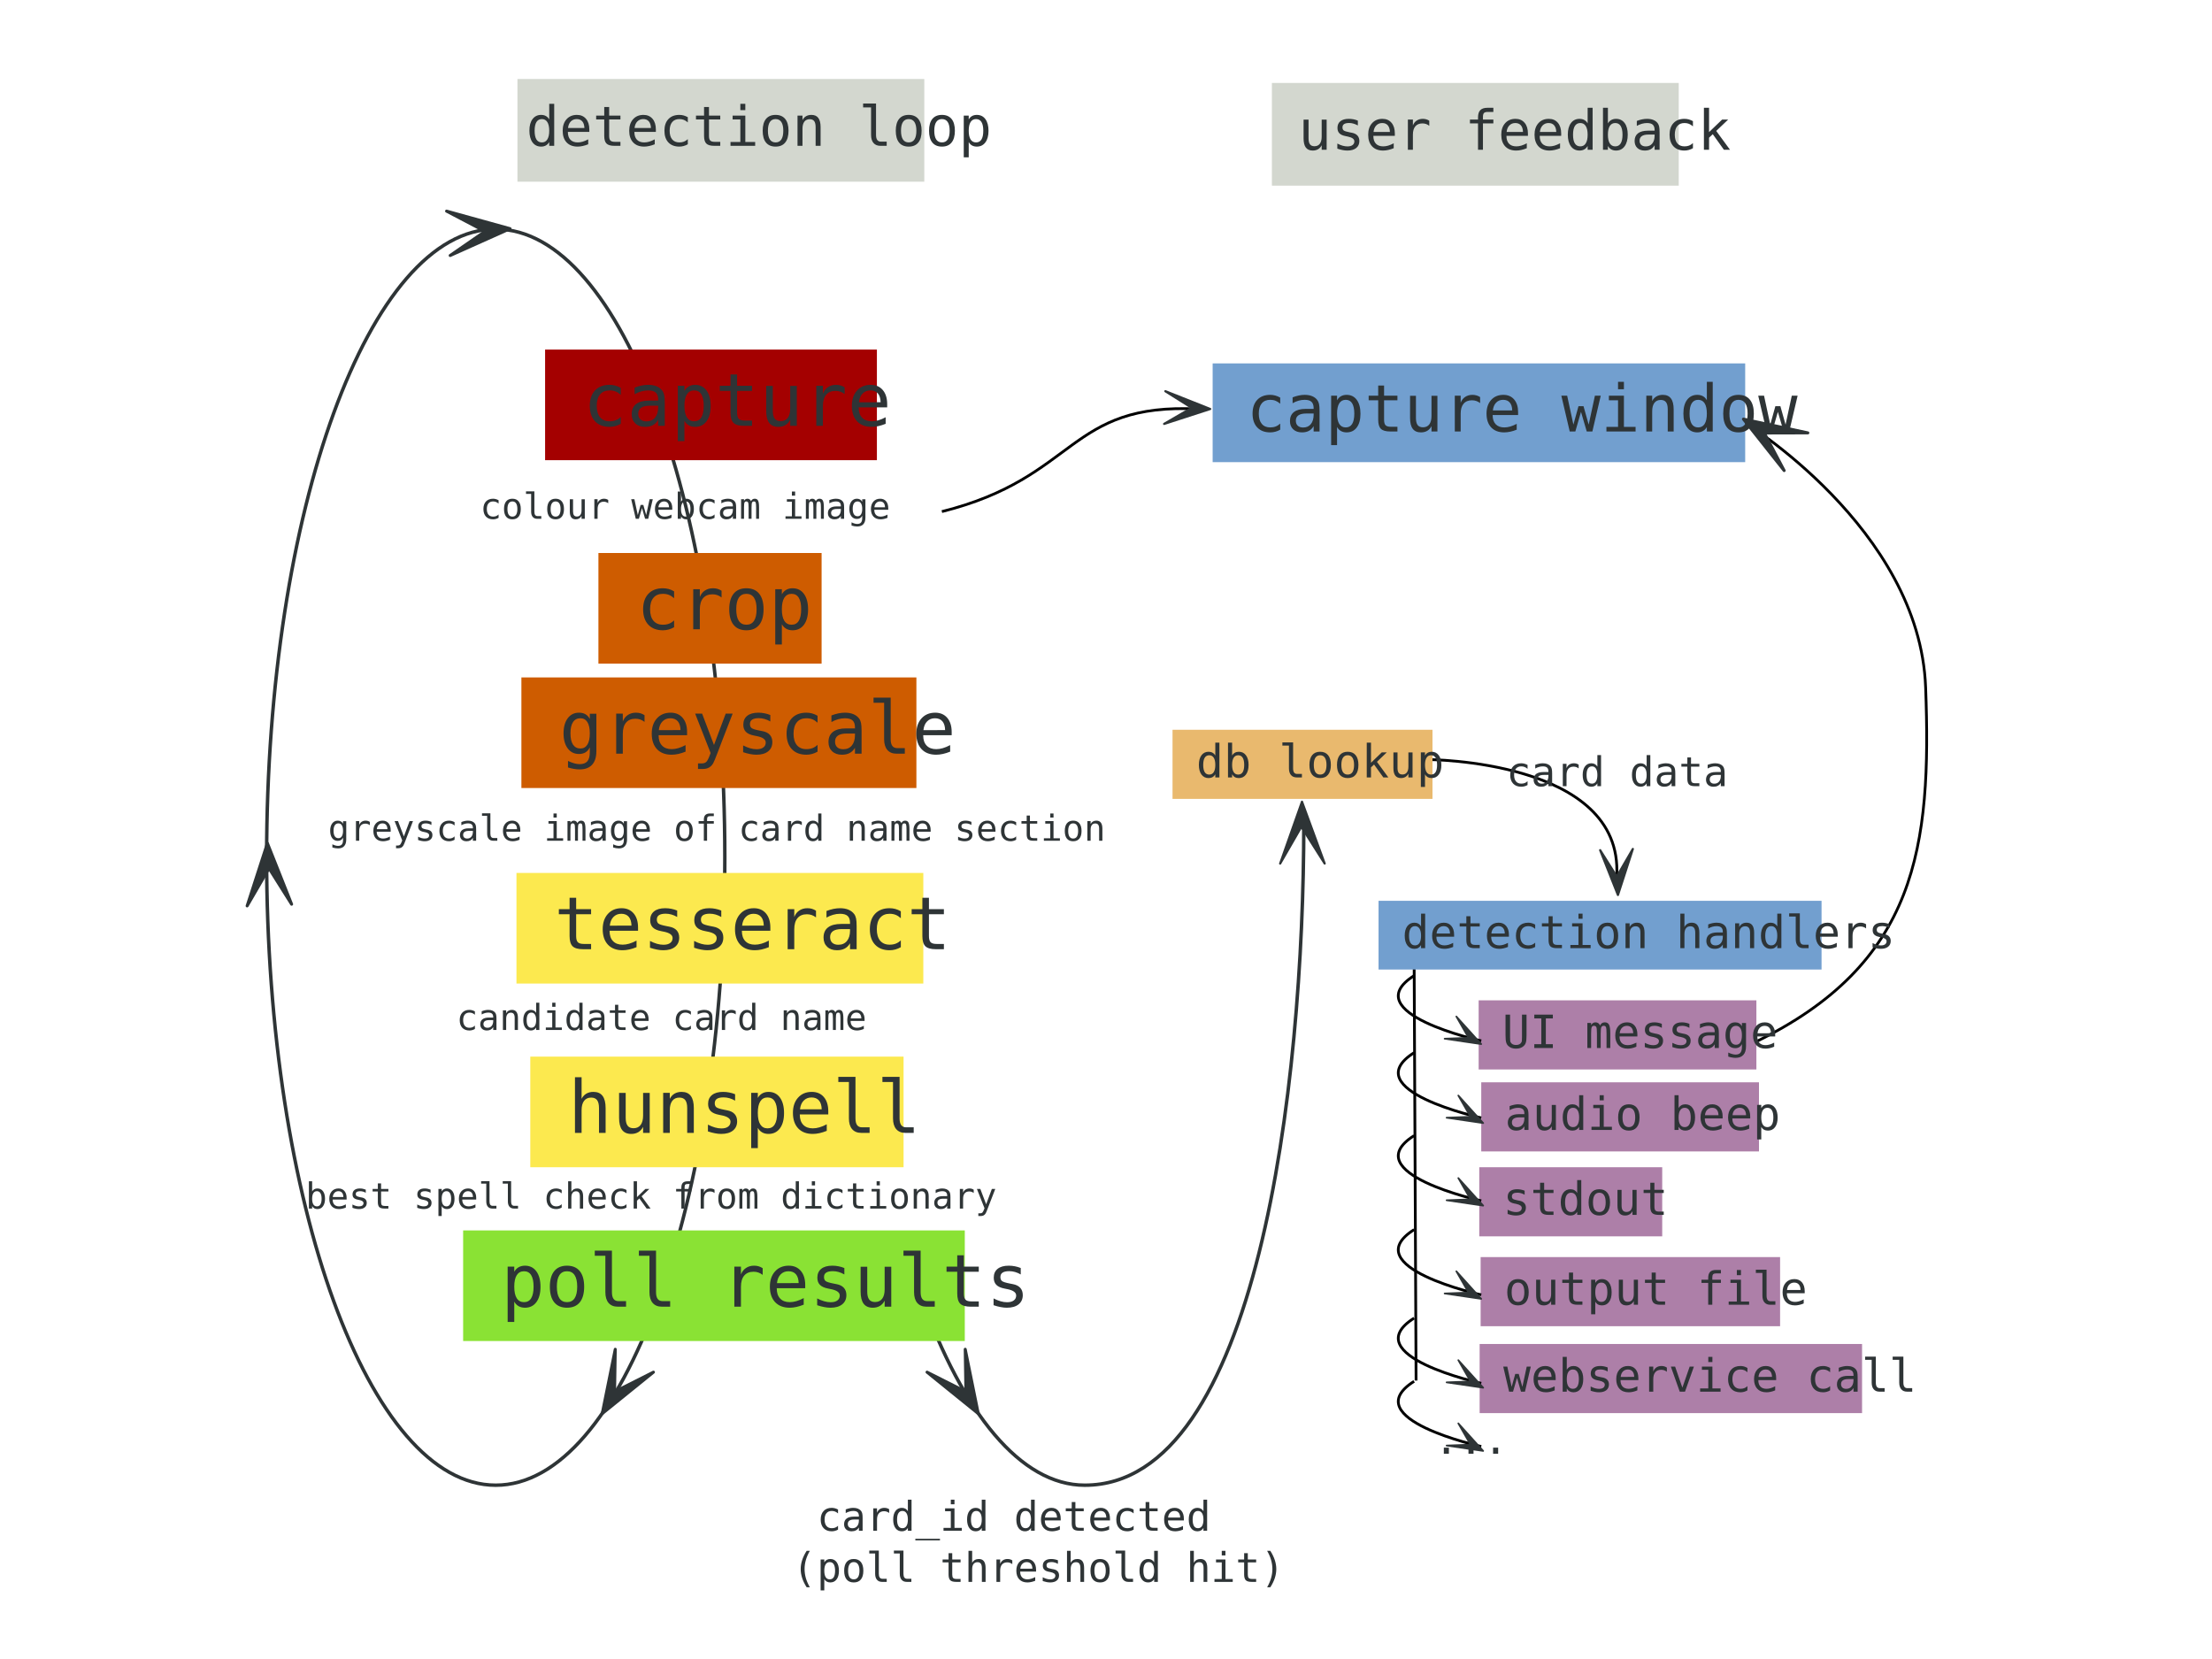
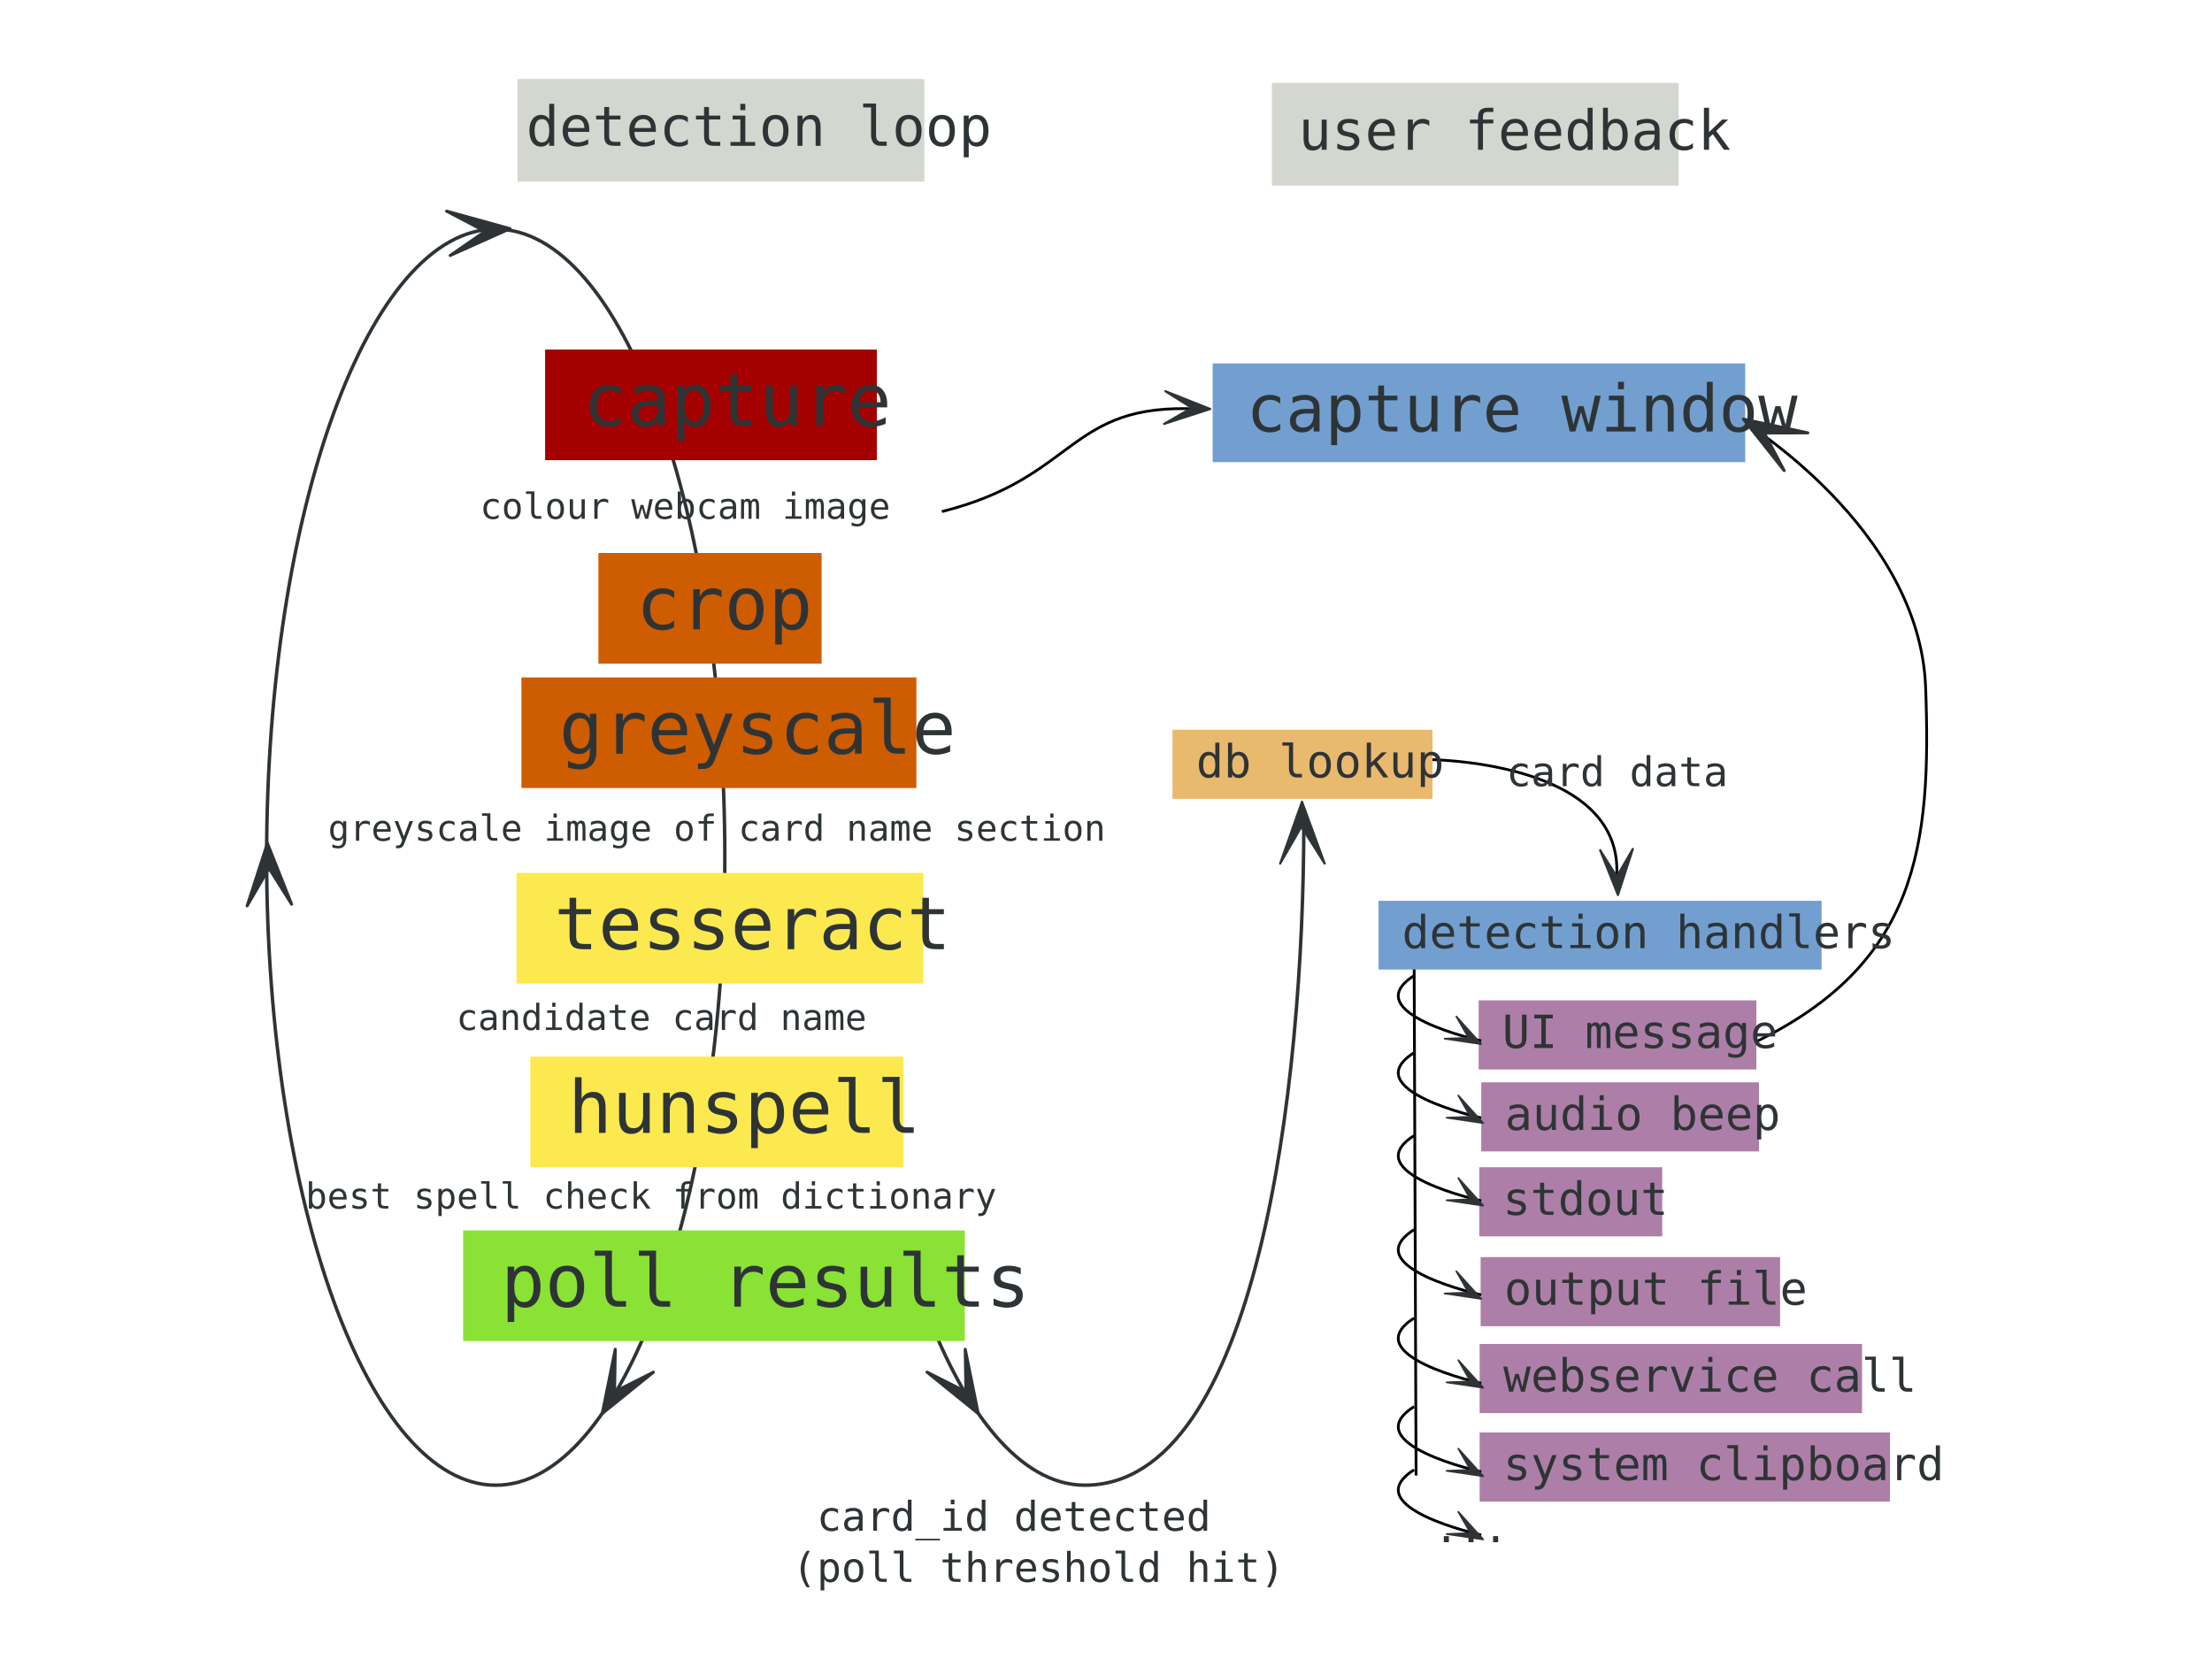
<svg xmlns="http://www.w3.org/2000/svg" width="800" height="600" id="svg2" version="1.1">
  <defs id="defs4">
    <marker orient="auto" refY="0.0" refX="0.0" id="TriangleOutL" style="overflow:visible">
      <path id="path4088" d="M 5.77,0.0 L -2.88,5.0 L -2.88,-5.0 L 5.77,0.0 z " style="fill-rule:evenodd;stroke:#000000;stroke-width:1.0pt" transform="scale(0.8)" />
    </marker>
    <marker orient="auto" refY="0.0" refX="0.0" id="Arrow2Send" style="overflow:visible;">
      <path id="path3979" style="fill-rule:evenodd;stroke-width:0.625;stroke-linejoin:round;" d="M 8.719,4.034 L -2.207,0.016 L 8.719,-4.002 C 6.973,-1.63 6.983,1.616 8.719,4.034 z " transform="scale(0.3) rotate(180) translate(-2.3,0)" />
    </marker>
    <marker orient="auto" refY="0.0" refX="0.0" id="Arrow1Lend" style="overflow:visible;">
      <path id="path3949" d="M 0.0,0.0 L 5.0,-5.0 L -12.5,0.0 L 5.0,5.0 L 0.0,0.0 z " style="fill-rule:evenodd;stroke:#000000;stroke-width:1.0pt;" transform="scale(0.8) rotate(180) translate(12.5,0)" />
    </marker>
    <marker orient="auto" refY="0.0" refX="0.0" id="Arrow1Lstart" style="overflow:visible">
      <path id="path3946" d="M 0.0,0.0 L 5.0,-5.0 L -12.5,0.0 L 5.0,5.0 L 0.0,0.0 z " style="fill-rule:evenodd;stroke:#000000;stroke-width:1.0pt" transform="scale(0.8) translate(12.5,0)" />
    </marker>
  </defs>
  <g id="layer1" transform="translate(0,-452.3622)">
-     <path style="fill:none;stroke:#000000;stroke-width:1px;stroke-linecap:butt;stroke-linejoin:miter;stroke-opacity:1" d="m 511.429,797.362 0.714,154.286" id="path6313" />
+     <path style="fill:none;stroke:#000000;stroke-width:1px;stroke-linecap:butt;stroke-linejoin:miter;stroke-opacity:1" d="m 511.429,797.362 0.714,188.631" id="path6313" />
    <rect y="480.934" x="187.143" height="37.143" width="147.143" id="rect6631" style="color:#000000;fill:#d3d7cf;fill-opacity:1;fill-rule:nonzero;stroke:none;stroke-width:0.796;marker:none;visibility:visible;display:inline;overflow:visible;enable-background:accumulate" />
    <rect style="color:#000000;fill:#d3d7cf;fill-opacity:1;fill-rule:nonzero;stroke:none;stroke-width:0.796;marker:none;visibility:visible;display:inline;overflow:visible;enable-background:accumulate" id="rect6629" width="147.143" height="37.143" x="460" y="482.362" />
    <path id="path6596" d="m 584.701,769.206 c 2.532,-42.143 -68.571,-42.143 -68.571,-42.143" style="fill:none;stroke:#000000;stroke-width:1px;stroke-linecap:butt;stroke-linejoin:miter;stroke-opacity:1" />
    <path style="fill:none;stroke:#000000;stroke-width:1px;stroke-linecap:butt;stroke-linejoin:miter;stroke-opacity:1" d="M 634.286,829.505 C 693.571,800.934 698.571,758.466 696.429,700.934 694.286,643.402 630,604.505 630,604.505" id="path6566" />
    <path style="color:#000000;fill:#000000;fill-opacity:0;stroke:#2e3436;stroke-width:1.25;marker:none;visibility:visible;display:inline;overflow:visible;enable-background:accumulate" d="m 333.156,921.349 c 15.038,42.049 35.979,68.156 59.156,68.156 62.471,0 79.223,-144.34 79.223,-239.299" id="path6551" />
    <g id="g6506" transform="translate(-25,12.14286)">
      <path id="path3118" d="m 231.429,296.429 c 0,125.448 -37.096,227.143 -82.857,227.143 -45.761,0 -82.857,-101.695 -82.857,-227.143 0,-125.448 37.096,-227.143 82.857,-227.143 45.761,0 82.857,101.695 82.857,227.143 z" style="color:#000000;fill:#000000;fill-opacity:0;stroke:#2e3436;stroke-width:1.25;marker:none;visibility:visible;display:inline;overflow:visible;enable-background:accumulate" transform="translate(55.71429,453.7908)" />
      <path style="color:#000000;fill:#2e3436;fill-opacity:1;stroke:#2e3436;stroke-width:1.083;stroke-linecap:round;stroke-linejoin:round;stroke-miterlimit:4;stroke-opacity:1;stroke-dashoffset:0;marker:none;visibility:visible;display:inline;overflow:visible;enable-background:accumulate" d="m 187.812,532.622 21.655,-9.696 -22.954,-6.35 13.945,7.312 z" id="path5942" />
      <path style="color:#000000;fill:#2e3436;fill-opacity:1;stroke:#2e3436;stroke-width:1.083;stroke-linecap:round;stroke-linejoin:round;stroke-miterlimit:4;stroke-opacity:1;stroke-dashoffset:0;marker:none;visibility:visible;display:inline;overflow:visible;enable-background:accumulate" d="m 247.517,928.202 -4.708,23.255 18.516,-14.979 -14.059,7.091 z" id="path5944" />
      <path id="path5939" d="m 130.465,767.242 -8.75,-22.054 -7.338,22.657 7.909,-13.616 z" style="color:#000000;fill:#2e3436;fill-opacity:1;stroke:#2e3436;stroke-width:1.083;stroke-linecap:round;stroke-linejoin:round;stroke-miterlimit:4;stroke-opacity:1;stroke-dashoffset:0;marker:none;visibility:visible;display:inline;overflow:visible;enable-background:accumulate" />
    </g>
    <rect ry="0" y="578.791" x="197.143" height="40" width="120" id="rect3106" style="color:#000000;fill:#a40000;fill-opacity:1;fill-rule:nonzero;stroke:none;stroke-width:1.25;marker:none;visibility:visible;display:inline;overflow:visible;enable-background:accumulate" />
    <rect ry="0" y="583.791" x="438.571" height="35.714" width="192.602" id="rect3165" style="color:#000000;fill:#729fcf;fill-opacity:1;fill-rule:nonzero;stroke:none;stroke-width:1.25;marker:none;visibility:visible;display:inline;overflow:visible;enable-background:accumulate" />
    <rect ry="0" y="778.15" x="498.571" height="24.854" width="160.217" id="rect6161" style="color:#000000;fill:#729fcf;fill-opacity:1;fill-rule:nonzero;stroke:none;stroke-width:1.25;marker:none;visibility:visible;display:inline;overflow:visible;enable-background:accumulate" />
    <rect ry="0" y="843.791" x="535.714" height="25" width="100.446" id="rect6167" style="color:#000000;fill:#ad7fa8;fill-opacity:1;fill-rule:nonzero;stroke:none;stroke-width:1.25;marker:none;visibility:visible;display:inline;overflow:visible;enable-background:accumulate" />
    <rect style="color:#000000;fill:#ad7fa8;fill-opacity:1;fill-rule:nonzero;stroke:none;stroke-width:1.25;marker:none;visibility:visible;display:inline;overflow:visible;enable-background:accumulate" id="rect3028" width="66.161" height="25" x="535" y="874.505" ry="0" />
    <rect ry="0" y="652.362" x="216.429" height="40" width="80.714" id="rect3018" style="color:#000000;fill:#ce5c00;fill-opacity:1;fill-rule:nonzero;stroke:none;stroke-width:1.25;marker:none;visibility:visible;display:inline;overflow:visible;enable-background:accumulate" />
    <rect style="color:#000000;fill:#ce5c00;fill-opacity:1;fill-rule:nonzero;stroke:none;stroke-width:1.25;marker:none;visibility:visible;display:inline;overflow:visible;enable-background:accumulate" id="rect3004" width="142.857" height="40" x="188.571" y="697.362" ry="0" />
    <text id="text3108" y="606.372" x="210.791" style="font-size:26.491px;font-style:normal;font-variant:normal;font-weight:500;font-stretch:normal;text-align:start;line-height:125%;letter-spacing:0px;word-spacing:0px;writing-mode:lr-tb;text-anchor:start;fill:#2e3436;fill-opacity:1;stroke:none;font-family:Inconsolata;-inkscape-font-specification:Inconsolata Medium" xml:space="preserve">
      <tspan y="606.372" x="210.791" id="tspan3110">capture</tspan>
    </text>
    <text id="text3167" y="608.417" x="450.757" style="font-size:23.653px;font-style:normal;font-variant:normal;font-weight:500;font-stretch:normal;text-align:start;line-height:125%;letter-spacing:0px;word-spacing:0px;writing-mode:lr-tb;text-anchor:start;fill:#2e3436;fill-opacity:1;stroke:none;font-family:Inconsolata;-inkscape-font-specification:Inconsolata Medium" xml:space="preserve">
      <tspan id="tspan3169" y="608.417" x="450.757">capture window</tspan>
    </text>
    <text id="text6163" y="795.287" x="507.052" style="font-size:16.46px;font-style:normal;font-variant:normal;font-weight:500;font-stretch:normal;text-align:start;line-height:125%;letter-spacing:0px;word-spacing:0px;writing-mode:lr-tb;text-anchor:start;fill:#2e3436;fill-opacity:1;stroke:none;font-family:Inconsolata;-inkscape-font-specification:Inconsolata Medium" xml:space="preserve">
      <tspan id="tspan6165" y="795.287" x="507.052">detection handlers</tspan>
    </text>
    <text id="text6169" y="861.029" x="544.244" style="font-size:16.557px;font-style:normal;font-variant:normal;font-weight:500;font-stretch:normal;text-align:start;line-height:125%;letter-spacing:0px;word-spacing:0px;writing-mode:lr-tb;text-anchor:start;fill:#2e3436;fill-opacity:1;stroke:none;font-family:Inconsolata;-inkscape-font-specification:Inconsolata Medium" xml:space="preserve">
      <tspan id="tspan6171" y="861.029" x="544.244">audio beep</tspan>
    </text>
    <text xml:space="preserve" style="font-size:16.557px;font-style:normal;font-variant:normal;font-weight:500;font-stretch:normal;text-align:start;line-height:125%;letter-spacing:0px;word-spacing:0px;writing-mode:lr-tb;text-anchor:start;fill:#2e3436;fill-opacity:1;stroke:none;font-family:Inconsolata;-inkscape-font-specification:Inconsolata Medium" x="543.53" y="891.743" id="text3030">
      <tspan x="543.53" y="891.743" id="tspan3159">stdout</tspan>
    </text>
    <text id="text3020" y="679.943" x="230.077" style="font-size:26.491px;font-style:normal;font-variant:normal;font-weight:500;font-stretch:normal;text-align:start;line-height:125%;letter-spacing:0px;word-spacing:0px;writing-mode:lr-tb;text-anchor:start;fill:#2e3436;fill-opacity:1;stroke:none;font-family:Inconsolata;-inkscape-font-specification:Inconsolata Medium" xml:space="preserve">
      <tspan y="679.943" x="230.077" id="tspan3022">crop</tspan>
    </text>
    <text xml:space="preserve" style="font-size:26.491px;font-style:normal;font-variant:normal;font-weight:500;font-stretch:normal;text-align:start;line-height:125%;letter-spacing:0px;word-spacing:0px;writing-mode:lr-tb;text-anchor:start;fill:#2e3436;fill-opacity:1;stroke:none;font-family:Inconsolata;-inkscape-font-specification:Inconsolata Medium" x="202.22" y="724.943" id="text3006">
      <tspan id="tspan3008" x="202.22" y="724.943">greyscale</tspan>
    </text>
    <rect ry="0" y="768.076" x="186.786" height="40" width="147.143" id="rect3018-3" style="color:#000000;fill:#fce94f;fill-opacity:1;fill-rule:nonzero;stroke:none;stroke-width:1.25;marker:none;visibility:visible;display:inline;overflow:visible;enable-background:accumulate" />
    <text id="text3020-2" y="795.658" x="200.434" style="font-size:26.491px;font-style:normal;font-variant:normal;font-weight:500;font-stretch:normal;text-align:start;line-height:125%;letter-spacing:0px;word-spacing:0px;writing-mode:lr-tb;text-anchor:start;fill:#2e3436;fill-opacity:1;stroke:none;font-family:Inconsolata;-inkscape-font-specification:Inconsolata Medium" xml:space="preserve">
      <tspan y="795.658" x="200.434" id="tspan3022-3">tesseract</tspan>
    </text>
    <rect style="color:#000000;fill:#fce94f;fill-opacity:1;fill-rule:nonzero;stroke:none;stroke-width:1.25;marker:none;visibility:visible;display:inline;overflow:visible;enable-background:accumulate" id="rect3072" width="135" height="40" x="191.786" y="834.505" ry="0" />
    <text xml:space="preserve" style="font-size:26.491px;font-style:normal;font-variant:normal;font-weight:500;font-stretch:normal;text-align:start;line-height:125%;letter-spacing:0px;word-spacing:0px;writing-mode:lr-tb;text-anchor:start;fill:#2e3436;fill-opacity:1;stroke:none;font-family:Inconsolata;-inkscape-font-specification:Inconsolata Medium" x="205.434" y="862.086" id="text3074">
      <tspan id="tspan3076" x="205.434" y="862.086">hunspell</tspan>
    </text>
    <rect style="color:#000000;fill:#8ae234;fill-opacity:1;fill-rule:nonzero;stroke:none;stroke-width:1.25;marker:none;visibility:visible;display:inline;overflow:visible;enable-background:accumulate" id="rect3072-2" width="181.429" height="40" x="167.5" y="897.362" ry="0" />
    <text xml:space="preserve" style="font-size:26.491px;font-style:normal;font-variant:normal;font-weight:500;font-stretch:normal;text-align:start;line-height:125%;letter-spacing:0px;word-spacing:0px;writing-mode:lr-tb;text-anchor:start;fill:#2e3436;fill-opacity:1;stroke:none;font-family:Inconsolata;-inkscape-font-specification:Inconsolata Medium" x="181.148" y="924.943" id="text3074-4">
      <tspan id="tspan3076-0" x="181.148" y="924.943">poll results</tspan>
    </text>
    <text id="text3153" y="505.103" x="190.263" style="font-size:19.986px;font-style:normal;font-variant:normal;font-weight:500;font-stretch:normal;text-align:start;line-height:125%;letter-spacing:0px;word-spacing:0px;writing-mode:lr-tb;text-anchor:start;fill:#2e3436;fill-opacity:1;stroke:none;font-family:Inconsolata;-inkscape-font-specification:Inconsolata Medium" xml:space="preserve">
      <tspan id="tspan3155" y="505.103" x="190.263">detection loop</tspan>
    </text>
    <text xml:space="preserve" style="font-size:19.986px;font-style:normal;font-variant:normal;font-weight:500;font-stretch:normal;text-align:start;line-height:125%;letter-spacing:0px;word-spacing:0px;writing-mode:lr-tb;text-anchor:start;fill:#2e3436;fill-opacity:1;stroke:none;font-family:Inconsolata;-inkscape-font-specification:Inconsolata Medium" x="469.549" y="506.532" id="text3030-1">
      <tspan x="469.549" y="506.532" id="tspan3149">user feedback</tspan>
    </text>
    <text id="text6380" y="639.997" x="267.337" style="font-size:12.976px;font-style:normal;font-variant:normal;font-weight:500;font-stretch:normal;text-align:center;line-height:125%;letter-spacing:0px;word-spacing:0px;writing-mode:lr-tb;text-anchor:middle;fill:#2e3436;fill-opacity:1;stroke:none;font-family:Inconsolata;-inkscape-font-specification:Inconsolata Medium" xml:space="preserve">
      <tspan id="tspan6386" y="639.997" x="267.337">colour webcam image</tspan>
    </text>
    <text xml:space="preserve" style="font-size:12.976px;font-style:normal;font-variant:normal;font-weight:500;font-stretch:normal;text-align:center;line-height:125%;letter-spacing:0px;word-spacing:0px;writing-mode:lr-tb;text-anchor:middle;fill:#2e3436;fill-opacity:1;stroke:none;font-family:Inconsolata;-inkscape-font-specification:Inconsolata Medium" x="278.765" y="756.426" id="text3030-1-1">
      <tspan x="278.765" y="756.426" id="tspan6393">greyscale image of card name section</tspan>
    </text>
    <rect style="color:#000000;fill:#ad7fa8;fill-opacity:1;fill-rule:nonzero;stroke:none;stroke-width:1.25;marker:none;visibility:visible;display:inline;overflow:visible;enable-background:accumulate" id="rect3028-2" width="108.304" height="25" x="535.491" y="907.005" ry="0" />
    <text xml:space="preserve" style="font-size:16.557px;font-style:normal;font-variant:normal;font-weight:500;font-stretch:normal;text-align:start;line-height:125%;letter-spacing:0px;word-spacing:0px;writing-mode:lr-tb;text-anchor:start;fill:#2e3436;fill-opacity:1;stroke:none;font-family:Inconsolata;-inkscape-font-specification:Inconsolata Medium" x="544.021" y="924.243" id="text3030-0">
      <tspan x="544.021" y="924.243" id="tspan3159-1">output file</tspan>
    </text>
    <rect style="color:#000000;fill:#ad7fa8;fill-opacity:1;fill-rule:nonzero;stroke:none;stroke-width:1.25;marker:none;visibility:visible;display:inline;overflow:visible;enable-background:accumulate" id="rect3028-2-3" width="138.304" height="25" x="535.134" y="938.434" ry="0" />
    <text xml:space="preserve" style="font-size:16.557px;font-style:normal;font-variant:normal;font-weight:500;font-stretch:normal;text-align:start;line-height:125%;letter-spacing:0px;word-spacing:0px;writing-mode:lr-tb;text-anchor:start;fill:#2e3436;fill-opacity:1;stroke:none;font-family:Inconsolata;-inkscape-font-specification:Inconsolata Medium" x="543.664" y="955.672" id="text3030-0-0">
      <tspan x="543.664" y="955.672" id="tspan3159-1-4">webservice call</tspan>
    </text>
    <text id="text6617" y="1005.978" x="397.857" style="font-size:14.797px;font-style:normal;font-variant:normal;font-weight:500;font-stretch:normal;text-align:center;line-height:125%;letter-spacing:0px;word-spacing:0px;writing-mode:lr-tb;text-anchor:middle;fill:#2e3436;fill-opacity:1;stroke:none;font-family:Inconsolata;-inkscape-font-specification:Inconsolata Medium" xml:space="preserve">
      <tspan id="tspan6619" y="1005.978" x="397.857">card_id detected</tspan>
      <tspan id="tspan6621" y="1024.474" x="397.857">(poll threshold hit)</tspan>
    </text>
    <text id="text6652" y="736.692" x="607.142" style="font-size:14.797px;font-style:normal;font-variant:normal;font-weight:500;font-stretch:normal;text-align:center;line-height:125%;letter-spacing:0px;word-spacing:0px;writing-mode:lr-tb;text-anchor:middle;fill:#2e3436;fill-opacity:1;stroke:none;font-family:Inconsolata;-inkscape-font-specification:Inconsolata Medium" xml:space="preserve">
      <tspan id="tspan6654" y="736.692" x="607.142">card data</tspan>
    </text>
-     <text xml:space="preserve" style="font-size:14.797px;font-style:normal;font-variant:normal;font-weight:500;font-stretch:normal;text-align:center;line-height:125%;letter-spacing:0px;word-spacing:0px;writing-mode:lr-tb;text-anchor:middle;fill:#2e3436;fill-opacity:1;stroke:none;font-family:Inconsolata;-inkscape-font-specification:Inconsolata Medium" x="554.285" y="978.121" id="text3030-1-1-6">
-       <tspan x="554.285" y="978.121" id="tspan6625">...</tspan>
-     </text>
    <rect ry="0" y="814.148" x="534.777" height="25" width="100.446" id="rect6167-3" style="color:#000000;fill:#ad7fa8;fill-opacity:1;fill-rule:nonzero;stroke:none;stroke-width:1.25;marker:none;visibility:visible;display:inline;overflow:visible;enable-background:accumulate" />
    <text id="text6169-5" y="831.386" x="543.307" style="font-size:16.557px;font-style:normal;font-variant:normal;font-weight:500;font-stretch:normal;text-align:start;line-height:125%;letter-spacing:0px;word-spacing:0px;writing-mode:lr-tb;text-anchor:start;fill:#2e3436;fill-opacity:1;stroke:none;font-family:Inconsolata;-inkscape-font-specification:Inconsolata Medium" xml:space="preserve">
      <tspan id="tspan6171-1" y="831.386" x="543.307">UI message</tspan>
    </text>
    <path id="path6303" d="M 511.429,805.219 C 490,818.791 535.714,828.791 535.714,828.791" style="fill:none;stroke:#000000;stroke-width:1px;stroke-linecap:butt;stroke-linejoin:miter;stroke-opacity:1" />
    <path style="fill:none;stroke:#000000;stroke-width:1px;stroke-linecap:butt;stroke-linejoin:miter;stroke-opacity:1" d="M 511.429,833.076 C 490,846.648 535.714,856.648 535.714,856.648" id="path6301" />
    <path id="path6305" d="M 511.429,863.076 C 490,876.648 535.714,886.648 535.714,886.648" style="fill:none;stroke:#000000;stroke-width:1px;stroke-linecap:butt;stroke-linejoin:miter;stroke-opacity:1" />
    <path style="fill:none;stroke:#000000;stroke-width:1px;stroke-linecap:butt;stroke-linejoin:miter;stroke-opacity:1" d="M 511.429,897.076 C 490,910.648 535.714,920.648 535.714,920.648" id="path6307" />
    <path id="path6309" d="M 511.429,929.076 C 490,942.648 535.714,952.648 535.714,952.648" style="fill:none;stroke:#000000;stroke-width:1px;stroke-linecap:butt;stroke-linejoin:miter;stroke-opacity:1" />
    <path id="path6333" d="m 522.467,828.023 13.233,1.945 -8.993,-9.968 4.418,7.698 z" style="color:#000000;fill:#2e3436;fill-opacity:1;stroke:#2e3436;stroke-width:0.611;stroke-linecap:round;stroke-linejoin:round;stroke-miterlimit:4;stroke-opacity:1;stroke-dashoffset:0;marker:none;visibility:visible;display:inline;overflow:visible;enable-background:accumulate" />
    <path id="path6335" d="m 523.181,856.594 13.233,1.945 -8.993,-9.968 4.418,7.698 z" style="color:#000000;fill:#2e3436;fill-opacity:1;stroke:#2e3436;stroke-width:0.611;stroke-linecap:round;stroke-linejoin:round;stroke-miterlimit:4;stroke-opacity:1;stroke-dashoffset:0;marker:none;visibility:visible;display:inline;overflow:visible;enable-background:accumulate" />
    <path id="path6337" d="m 523.181,886.451 13.233,1.945 -8.993,-9.968 4.418,7.698 z" style="color:#000000;fill:#2e3436;fill-opacity:1;stroke:#2e3436;stroke-width:0.611;stroke-linecap:round;stroke-linejoin:round;stroke-miterlimit:4;stroke-opacity:1;stroke-dashoffset:0;marker:none;visibility:visible;display:inline;overflow:visible;enable-background:accumulate" />
    <path id="path6339" d="m 522.467,920.166 13.233,1.945 -8.993,-9.968 4.418,7.698 z" style="color:#000000;fill:#2e3436;fill-opacity:1;stroke:#2e3436;stroke-width:0.611;stroke-linecap:round;stroke-linejoin:round;stroke-miterlimit:4;stroke-opacity:1;stroke-dashoffset:0;marker:none;visibility:visible;display:inline;overflow:visible;enable-background:accumulate" />
    <path style="color:#000000;fill:#2e3436;fill-opacity:1;stroke:#2e3436;stroke-width:0.611;stroke-linecap:round;stroke-linejoin:round;stroke-miterlimit:4;stroke-opacity:1;stroke-dashoffset:0;marker:none;visibility:visible;display:inline;overflow:visible;enable-background:accumulate" d="m 523.181,952.309 13.233,1.945 -8.993,-9.968 4.418,7.698 z" id="path5939-0-4" />
    <text xml:space="preserve" style="font-size:12.976px;font-style:normal;font-variant:normal;font-weight:500;font-stretch:normal;text-align:center;line-height:125%;letter-spacing:0px;word-spacing:0px;writing-mode:lr-tb;text-anchor:middle;fill:#2e3436;fill-opacity:1;stroke:none;font-family:Inconsolata;-inkscape-font-specification:Inconsolata Medium" x="258.773" y="824.866" id="text3030-1-1-8">
      <tspan x="258.773" y="824.866" id="tspan6393-5">candidate card name</tspan>
    </text>
    <text xml:space="preserve" style="font-size:12.976px;font-style:normal;font-variant:normal;font-weight:500;font-stretch:normal;text-align:center;line-height:125%;letter-spacing:0px;word-spacing:0px;writing-mode:lr-tb;text-anchor:middle;fill:#2e3436;fill-opacity:1;stroke:none;font-family:Inconsolata;-inkscape-font-specification:Inconsolata Medium" x="255.013" y="889.456" id="text3030-1-1-8-6">
      <tspan x="255.013" y="889.456" id="tspan6393-5-3">best spell check from dictionary</tspan>
    </text>
    <path style="color:#000000;fill:#2e3436;fill-opacity:1;stroke:#2e3436;stroke-width:1.083;stroke-linecap:round;stroke-linejoin:round;stroke-miterlimit:4;stroke-opacity:1;stroke-dashoffset:0;marker:none;visibility:visible;display:inline;overflow:visible;enable-background:accumulate" d="m 349.088,940.344 4.708,23.255 -18.516,-14.979 14.059,7.091 z" id="path6555" />
    <path id="path6557" d="m 462.985,764.686 7.897,-22.374 8.202,22.359 -8.425,-13.302 z" style="color:#000000;fill:#2e3436;fill-opacity:1;fill-rule:nonzero;stroke:#2e3436;stroke-width:0.796;stroke-linecap:round;stroke-linejoin:round;stroke-miterlimit:4;stroke-opacity:1;stroke-dasharray:none;stroke-dashoffset:0;marker:none;visibility:visible;display:inline;overflow:visible;enable-background:accumulate" />
    <path id="path6557-5" d="m 645.267,622.548 -14.725,-18.604 23.291,4.974 -15.746,0.041 z" style="color:#000000;fill:#2e3436;fill-opacity:1;stroke:#2e3436;stroke-width:1.083;stroke-linecap:round;stroke-linejoin:round;stroke-miterlimit:4;stroke-opacity:1;stroke-dashoffset:0;marker:none;visibility:visible;display:inline;overflow:visible;enable-background:accumulate" />
    <text xml:space="preserve" style="font-size:40px;font-style:normal;font-weight:normal;line-height:125%;letter-spacing:0px;word-spacing:0px;fill:#000000;fill-opacity:1;stroke:none;font-family:Sans" x="725.714" y="224.286" id="text6586" transform="translate(0,452.3622)">
      <tspan id="tspan6588" x="725.714" y="224.286" />
    </text>
    <rect style="color:#000000;fill:#e9b96e;fill-opacity:1;fill-rule:nonzero;stroke:none;stroke-width:1.25;marker:none;visibility:visible;display:inline;overflow:visible;enable-background:accumulate" id="rect6590" width="94.018" height="25" x="424.062" y="716.291" ry="0" />
    <text xml:space="preserve" style="font-size:16.557px;font-style:normal;font-variant:normal;font-weight:500;font-stretch:normal;text-align:start;line-height:125%;letter-spacing:0px;word-spacing:0px;writing-mode:lr-tb;text-anchor:start;fill:#2e3436;fill-opacity:1;stroke:none;font-family:Inconsolata;-inkscape-font-specification:Inconsolata Medium" x="432.592" y="733.529" id="text6592">
      <tspan x="432.592" y="733.529" id="tspan6594">db lookup</tspan>
    </text>
    <path style="color:#000000;fill:#2e3436;fill-opacity:1;stroke:#2e3436;stroke-width:0.796;stroke-linecap:round;stroke-linejoin:round;stroke-miterlimit:4;stroke-opacity:1;stroke-dashoffset:0;marker:none;visibility:visible;display:inline;overflow:visible;enable-background:accumulate" d="m 578.722,759.841 6.427,16.2 5.39,-16.643 -5.809,10.002 z" id="path6598" />
-     <path style="fill:none;stroke:#000000;stroke-width:1px;stroke-linecap:butt;stroke-linejoin:miter;stroke-opacity:1" d="M 511.429,951.934 C 490,965.505 535.714,975.505 535.714,975.505" id="path6656" />
-     <path id="path6658" d="m 523.181,975.166 13.233,1.945 -8.993,-9.968 4.418,7.698 z" style="color:#000000;fill:#2e3436;fill-opacity:1;stroke:#2e3436;stroke-width:0.611;stroke-linecap:round;stroke-linejoin:round;stroke-miterlimit:4;stroke-opacity:1;stroke-dashoffset:0;marker:none;visibility:visible;display:inline;overflow:visible;enable-background:accumulate" />
    <path id="path6596-6" d="m 433.459,600.291 c -47.417,-2.444 -43.566,24.78 -92.815,37.092" style="fill:none;stroke:#000000;stroke-width:1px;stroke-linecap:butt;stroke-linejoin:miter;stroke-opacity:1" />
    <path style="color:#000000;fill:#2e3436;fill-opacity:1;stroke:#2e3436;stroke-width:0.796;stroke-linecap:round;stroke-linejoin:round;stroke-miterlimit:4;stroke-opacity:1;stroke-dashoffset:0;marker:none;visibility:visible;display:inline;overflow:visible;enable-background:accumulate" d="m 421.469,593.85 16.2,6.427 -16.643,5.39 10.002,-5.809 z" id="path6598-7" />
+     <rect ry="0" y="970.434" x="535.134" height="25" width="148.405" id="rect3082" style="color:#000000;fill:#ad7fa8;fill-opacity:1;fill-rule:nonzero;stroke:none;stroke-width:1.25;marker:none;visibility:visible;display:inline;overflow:visible;enable-background:accumulate" />
+     <text id="text3084" y="987.672" x="543.664" style="font-size:16.557px;font-style:normal;font-variant:normal;font-weight:500;font-stretch:normal;text-align:start;line-height:125%;letter-spacing:0px;word-spacing:0px;writing-mode:lr-tb;text-anchor:start;fill:#2e3436;fill-opacity:1;stroke:none;font-family:Inconsolata;-inkscape-font-specification:Inconsolata Medium" xml:space="preserve">
+       <tspan id="tspan3086" y="987.672" x="543.664">system clipboard</tspan>
+     </text>
+     <text id="text3088" y="1010.121" x="554.285" style="font-size:14.797px;font-style:normal;font-variant:normal;font-weight:500;font-stretch:normal;text-align:center;line-height:125%;letter-spacing:0px;word-spacing:0px;writing-mode:lr-tb;text-anchor:middle;fill:#2e3436;fill-opacity:1;stroke:none;font-family:Inconsolata;-inkscape-font-specification:Inconsolata Medium" xml:space="preserve">
+       <tspan id="tspan3090" y="1010.121" x="554.285">...</tspan>
+     </text>
+     <path style="fill:none;stroke:#000000;stroke-width:1px;stroke-linecap:butt;stroke-linejoin:miter;stroke-opacity:1" d="M 511.429,961.076 C 490,974.648 535.714,984.648 535.714,984.648" id="path3092" />
+     <path id="path3094" d="m 523.181,984.309 13.233,1.945 -8.993,-9.968 4.418,7.698 z" style="color:#000000;fill:#2e3436;fill-opacity:1;stroke:#2e3436;stroke-width:0.611;stroke-linecap:round;stroke-linejoin:round;stroke-miterlimit:4;stroke-opacity:1;stroke-dashoffset:0;marker:none;visibility:visible;display:inline;overflow:visible;enable-background:accumulate" />
+     <path id="path3096" d="M 511.429,983.934 C 490,997.505 535.714,1007.505 535.714,1007.505" style="fill:none;stroke:#000000;stroke-width:1px;stroke-linecap:butt;stroke-linejoin:miter;stroke-opacity:1" />
+     <path style="color:#000000;fill:#2e3436;fill-opacity:1;stroke:#2e3436;stroke-width:0.611;stroke-linecap:round;stroke-linejoin:round;stroke-miterlimit:4;stroke-opacity:1;stroke-dashoffset:0;marker:none;visibility:visible;display:inline;overflow:visible;enable-background:accumulate" d="m 523.181,1007.166 13.233,1.945 -8.993,-9.968 4.418,7.698 z" id="path3098" />
  </g>
</svg>
